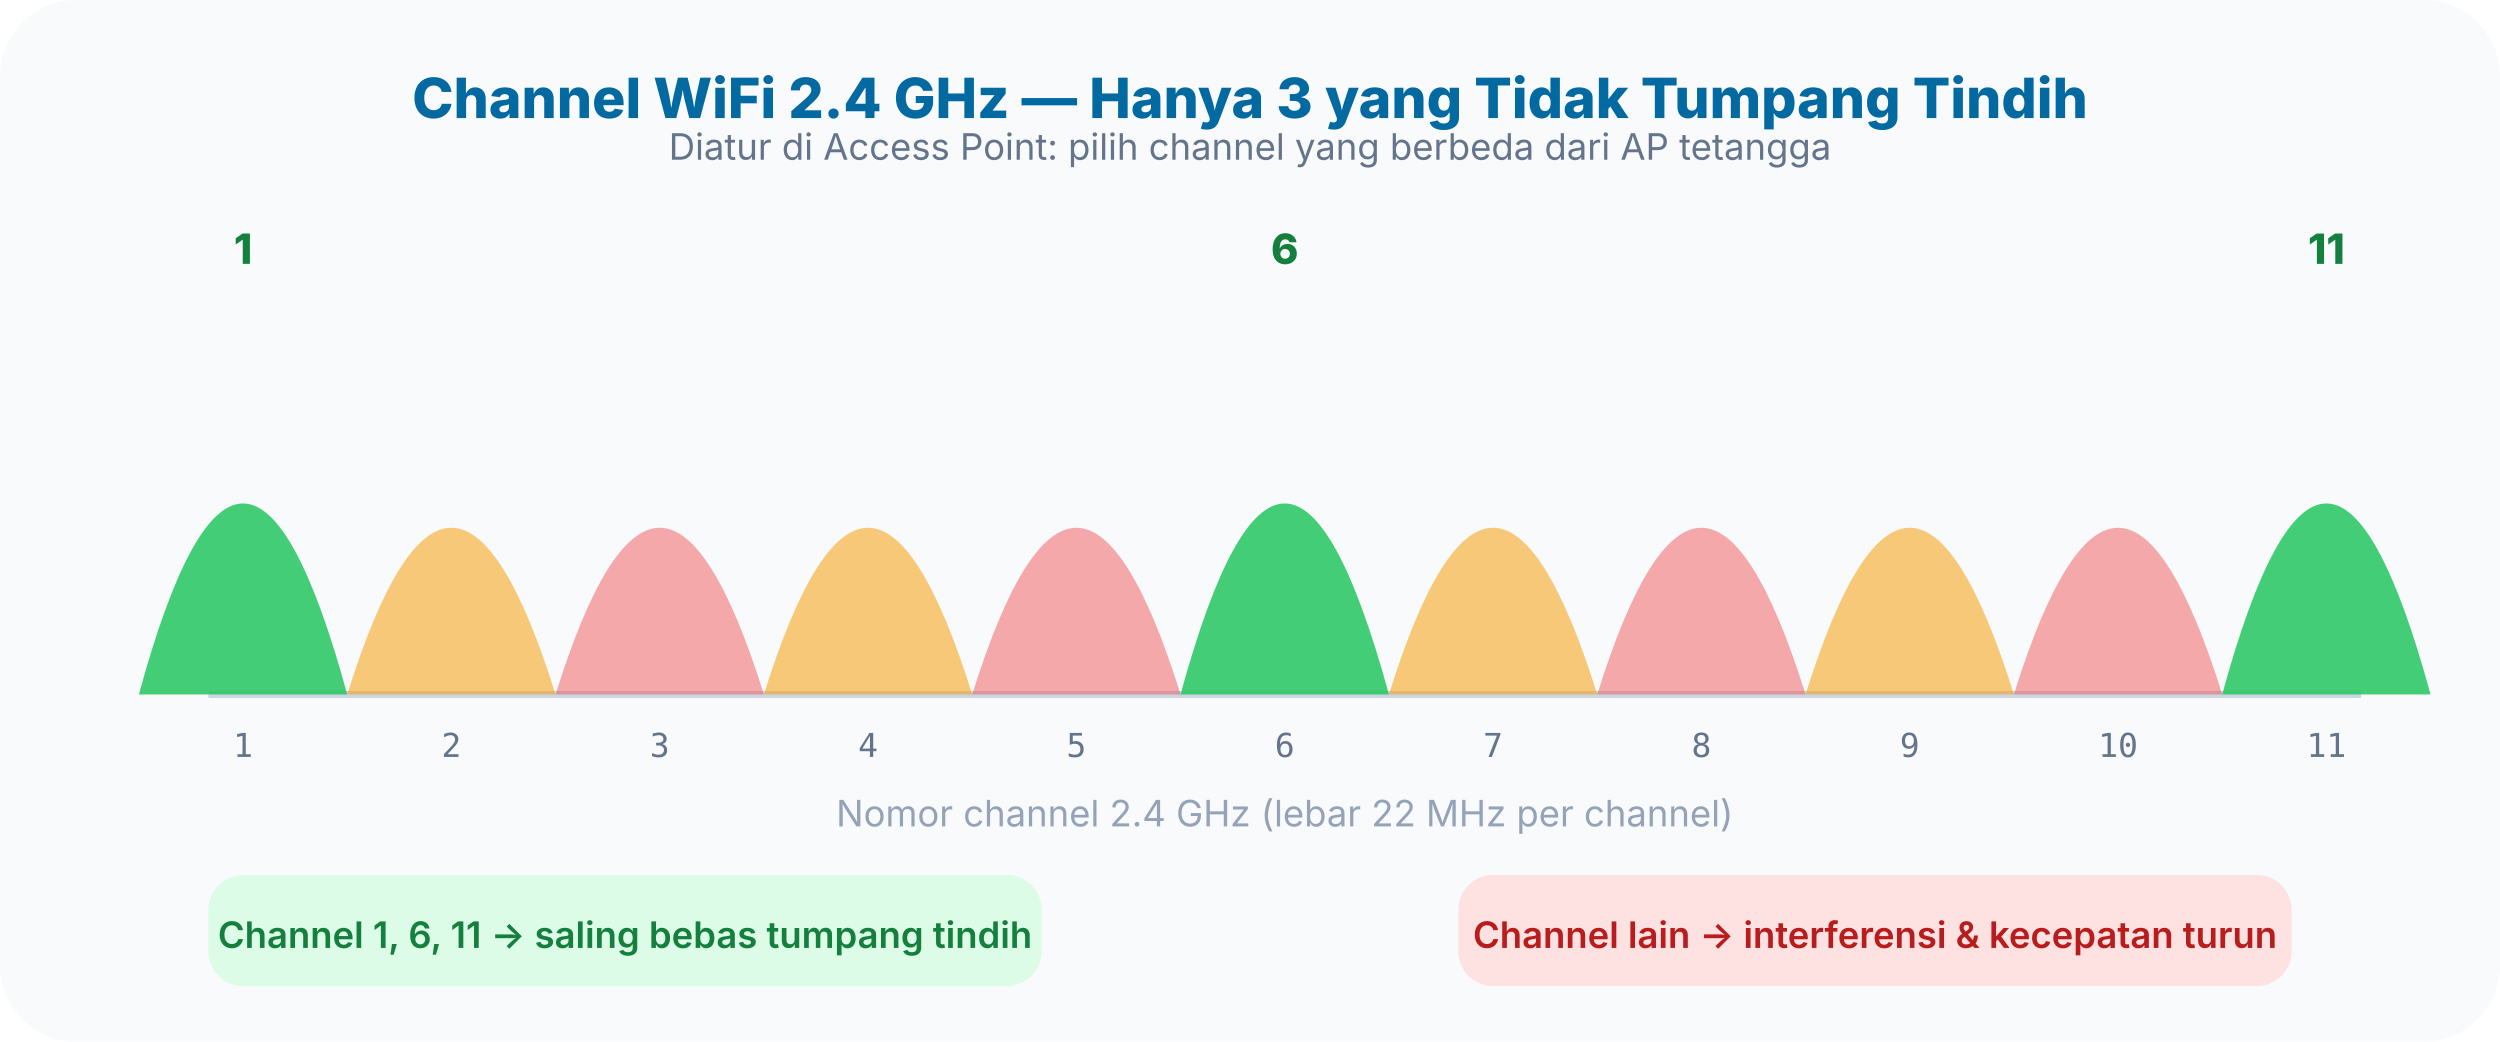
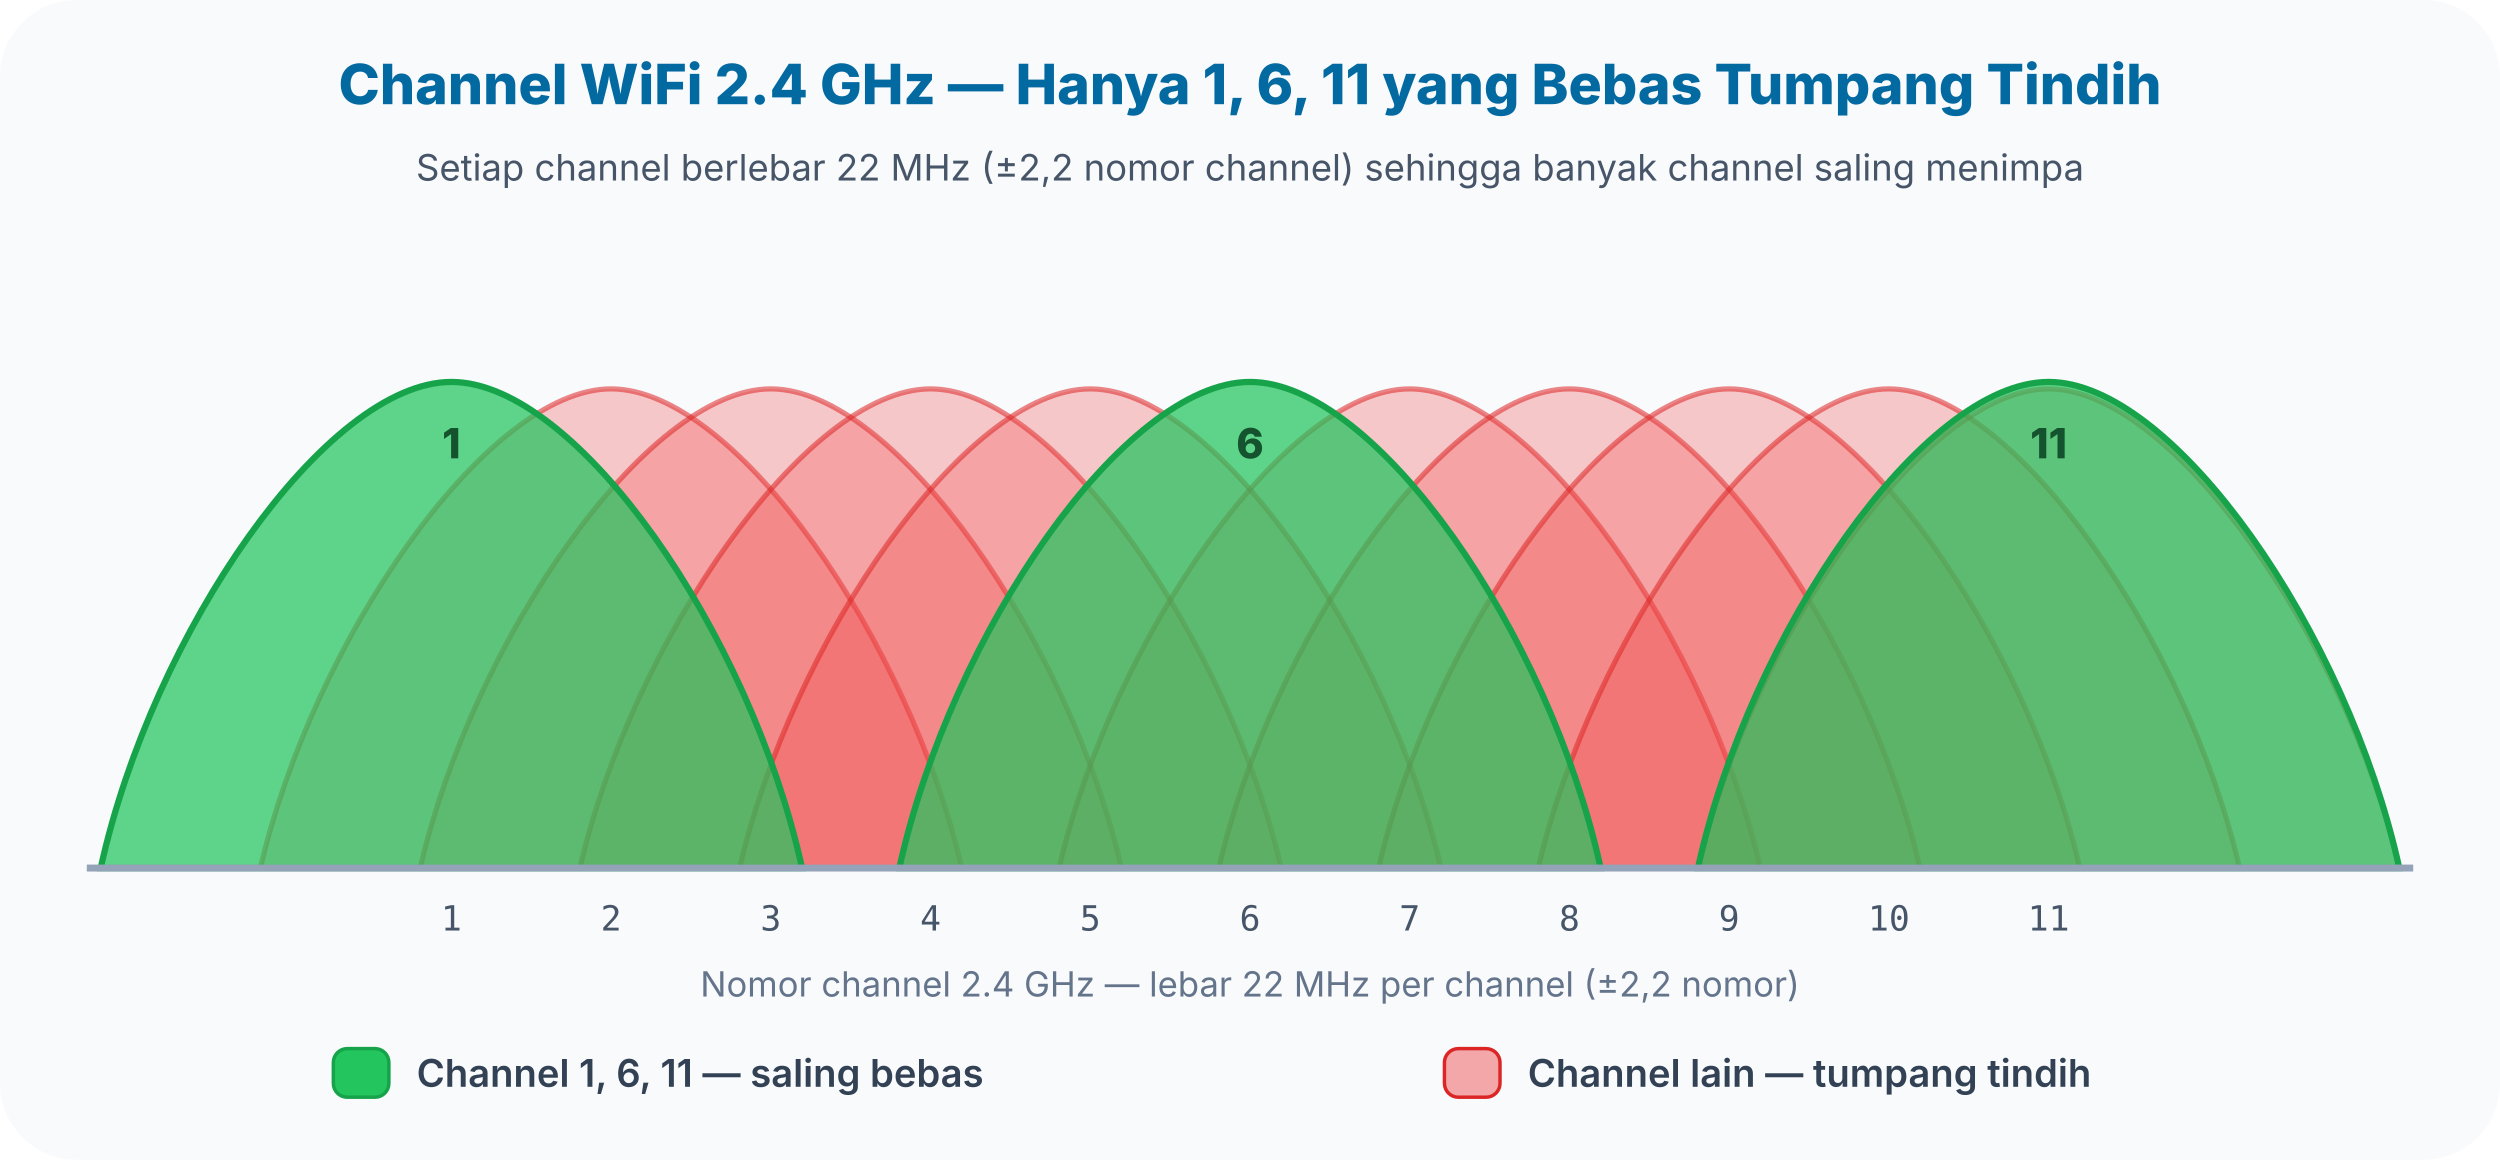
- <svg xmlns="http://www.w3.org/2000/svg" viewBox="0 0 720 300" font-family="Inter, 'Segoe UI', sans-serif">
-   <rect width="720" height="300" rx="22" fill="#f8fafc" />
-   <text x="360" y="34" text-anchor="middle" font-size="16" font-weight="800" fill="#0369a1">Channel WiFi 2.4 GHz — Hanya 3 yang Tidak Tumpang Tindih</text>
-   <line x1="60" y1="200" x2="680" y2="200" stroke="#cbd5e1" stroke-width="2" />
-   <g font-size="9.5" fill="#64748b" text-anchor="middle" font-family="'Fira Code', monospace">
-     <text x="70" y="218">1</text>
-     <text x="130" y="218">2</text>
-     <text x="190" y="218">3</text>
-     <text x="250" y="218">4</text>
-     <text x="310" y="218">5</text>
-     <text x="370" y="218">6</text>
-     <text x="430" y="218">7</text>
-     <text x="490" y="218">8</text>
-     <text x="550" y="218">9</text>
-     <text x="610" y="218">10</text>
-     <text x="670" y="218">11</text>
+ <svg xmlns="http://www.w3.org/2000/svg" viewBox="0 0 720 334" font-family="Inter, 'Segoe UI', sans-serif">
+   <rect width="720" height="334" rx="22" fill="#f8fafc" />
+   <text x="360" y="30" text-anchor="middle" font-size="16" font-weight="800" fill="#0369a1">Channel WiFi 2.4 GHz — Hanya 1, 6, 11 yang Bebas Tumpang Tindih</text>
+   <text x="360" y="52" text-anchor="middle" font-size="10.5" fill="#475569">Setiap channel berlebar 22 MHz (±2,2 nomor channel) sehingga banyak channel saling menimpa</text>
+   <g stroke="#dc2626" stroke-opacity="0.55" stroke-width="1.5" fill="#ef4444" fill-opacity="0.28">
+     <path d="M75 250 C90 185 140 112 176 112 C212 112 262 185 277 250 Z" />
+     <path d="M121 250 C136 185 186 112 222 112 C258 112 308 185 323 250 Z" />
+     <path d="M167 250 C182 185 232 112 268 112 C304 112 354 185 369 250 Z" />
+     <path d="M213 250 C228 185 278 112 314 112 C350 112 400 185 415 250 Z" />
+     <path d="M305 250 C320 185 370 112 406 112 C442 112 492 185 507 250 Z" />
+     <path d="M351 250 C366 185 416 112 452 112 C488 112 538 185 553 250 Z" />
+     <path d="M397 250 C412 185 462 112 498 112 C534 112 584 185 599 250 Z" />
+     <path d="M443 250 C458 185 508 112 544 112 C580 112 630 185 645 250 Z" />
+     <path d="M489 250 C504 185 554 112 590 112 C626 112 676 185 691 250 Z" />
  </g>
-   <text x="370" y="238" text-anchor="middle" font-size="10.5" fill="#94a3b8">Nomor channel 2.4 GHz (lebar 22 MHz per channel)</text>
-   <g font-family="Inter, sans-serif">
-     <path d="M40 200 q30 -110 60 0 z" fill="#22c55e" opacity="0.85" />
-     <path d="M340 200 q30 -110 60 0 z" fill="#22c55e" opacity="0.85" />
-     <path d="M640 200 q30 -110 60 0 z" fill="#22c55e" opacity="0.85" />
-     <path d="M100 200 q30 -96 60 0 z" fill="#f59e0b" opacity="0.55" />
-     <path d="M160 200 q30 -96 60 0 z" fill="#ef4444" opacity="0.45" />
-     <path d="M220 200 q30 -96 60 0 z" fill="#f59e0b" opacity="0.55" />
-     <path d="M280 200 q30 -96 60 0 z" fill="#ef4444" opacity="0.45" />
-     <path d="M400 200 q30 -96 60 0 z" fill="#f59e0b" opacity="0.55" />
-     <path d="M460 200 q30 -96 60 0 z" fill="#ef4444" opacity="0.45" />
-     <path d="M520 200 q30 -96 60 0 z" fill="#f59e0b" opacity="0.55" />
-     <path d="M580 200 q30 -96 60 0 z" fill="#ef4444" opacity="0.45" />
+   <g stroke="#16a34a" stroke-width="1.8" fill="#22c55e" fill-opacity="0.72">
+     <path d="M29 250 C44 182 94 110 130 110 C166 110 216 182 231 250 Z" />
+     <path d="M259 250 C274 182 324 110 360 110 C396 110 446 182 461 250 Z" />
+     <path d="M489 250 C504 182 554 110 590 110 C626 110 676 182 691 250 Z" />
  </g>
-   <g font-size="12" font-weight="800" text-anchor="middle">
-     <text x="70" y="76" fill="#15803d">1</text>
-     <text x="370" y="76" fill="#15803d">6</text>
-     <text x="670" y="76" fill="#15803d">11</text>
+   <g font-size="12" font-weight="800" fill="#14532d" text-anchor="middle">
+     <text x="130" y="132">1</text>
+     <text x="360" y="132">6</text>
+     <text x="590" y="132">11</text>
  </g>
-   <g font-size="10.5" font-weight="600">
-     <rect x="60" y="252" width="240" height="32" rx="10" fill="#dcfce7" />
-     <text x="180" y="273" text-anchor="middle" fill="#15803d">Channel 1, 6, 11 → saling bebas tumpang tindih</text>
-     <rect x="420" y="252" width="240" height="32" rx="10" fill="#fee2e2" />
-     <text x="540" y="273" text-anchor="middle" fill="#b91c1c">Channel lain → interferensi &amp; kecepatan turun</text>
+   <line x1="25" y1="250" x2="695" y2="250" stroke="#94a3b8" stroke-width="2" />
+   <g font-size="10" fill="#475569" text-anchor="middle" font-family="'Fira Code', monospace">
+     <text x="130" y="268">1</text>
+     <text x="176" y="268">2</text>
+     <text x="222" y="268">3</text>
+     <text x="268" y="268">4</text>
+     <text x="314" y="268">5</text>
+     <text x="360" y="268">6</text>
+     <text x="406" y="268">7</text>
+     <text x="452" y="268">8</text>
+     <text x="498" y="268">9</text>
+     <text x="544" y="268">10</text>
+     <text x="590" y="268">11</text>
  </g>
-   <text x="360" y="46" text-anchor="middle" font-size="10.5" fill="#64748b">Diatur di Access Point: pilih channel yang berbeda dari AP tetangga</text>
+   <text x="360" y="287" text-anchor="middle" font-size="10" fill="#64748b">Nomor channel 2.4 GHz — lebar 22 MHz per channel (±2,2 nomor)</text>
+   <g font-size="11" font-weight="600" fill="#334155">
+     <rect x="96" y="302" width="16" height="14" rx="4" fill="#22c55e" stroke="#16a34a" />
+     <text x="120" y="313">Channel 1, 6, 11 — saling bebas</text>
+     <rect x="416" y="302" width="16" height="14" rx="4" fill="#ef4444" fill-opacity="0.45" stroke="#dc2626" />
+     <text x="440" y="313">Channel lain — tumpang tindih</text>
+   </g>
</svg>
